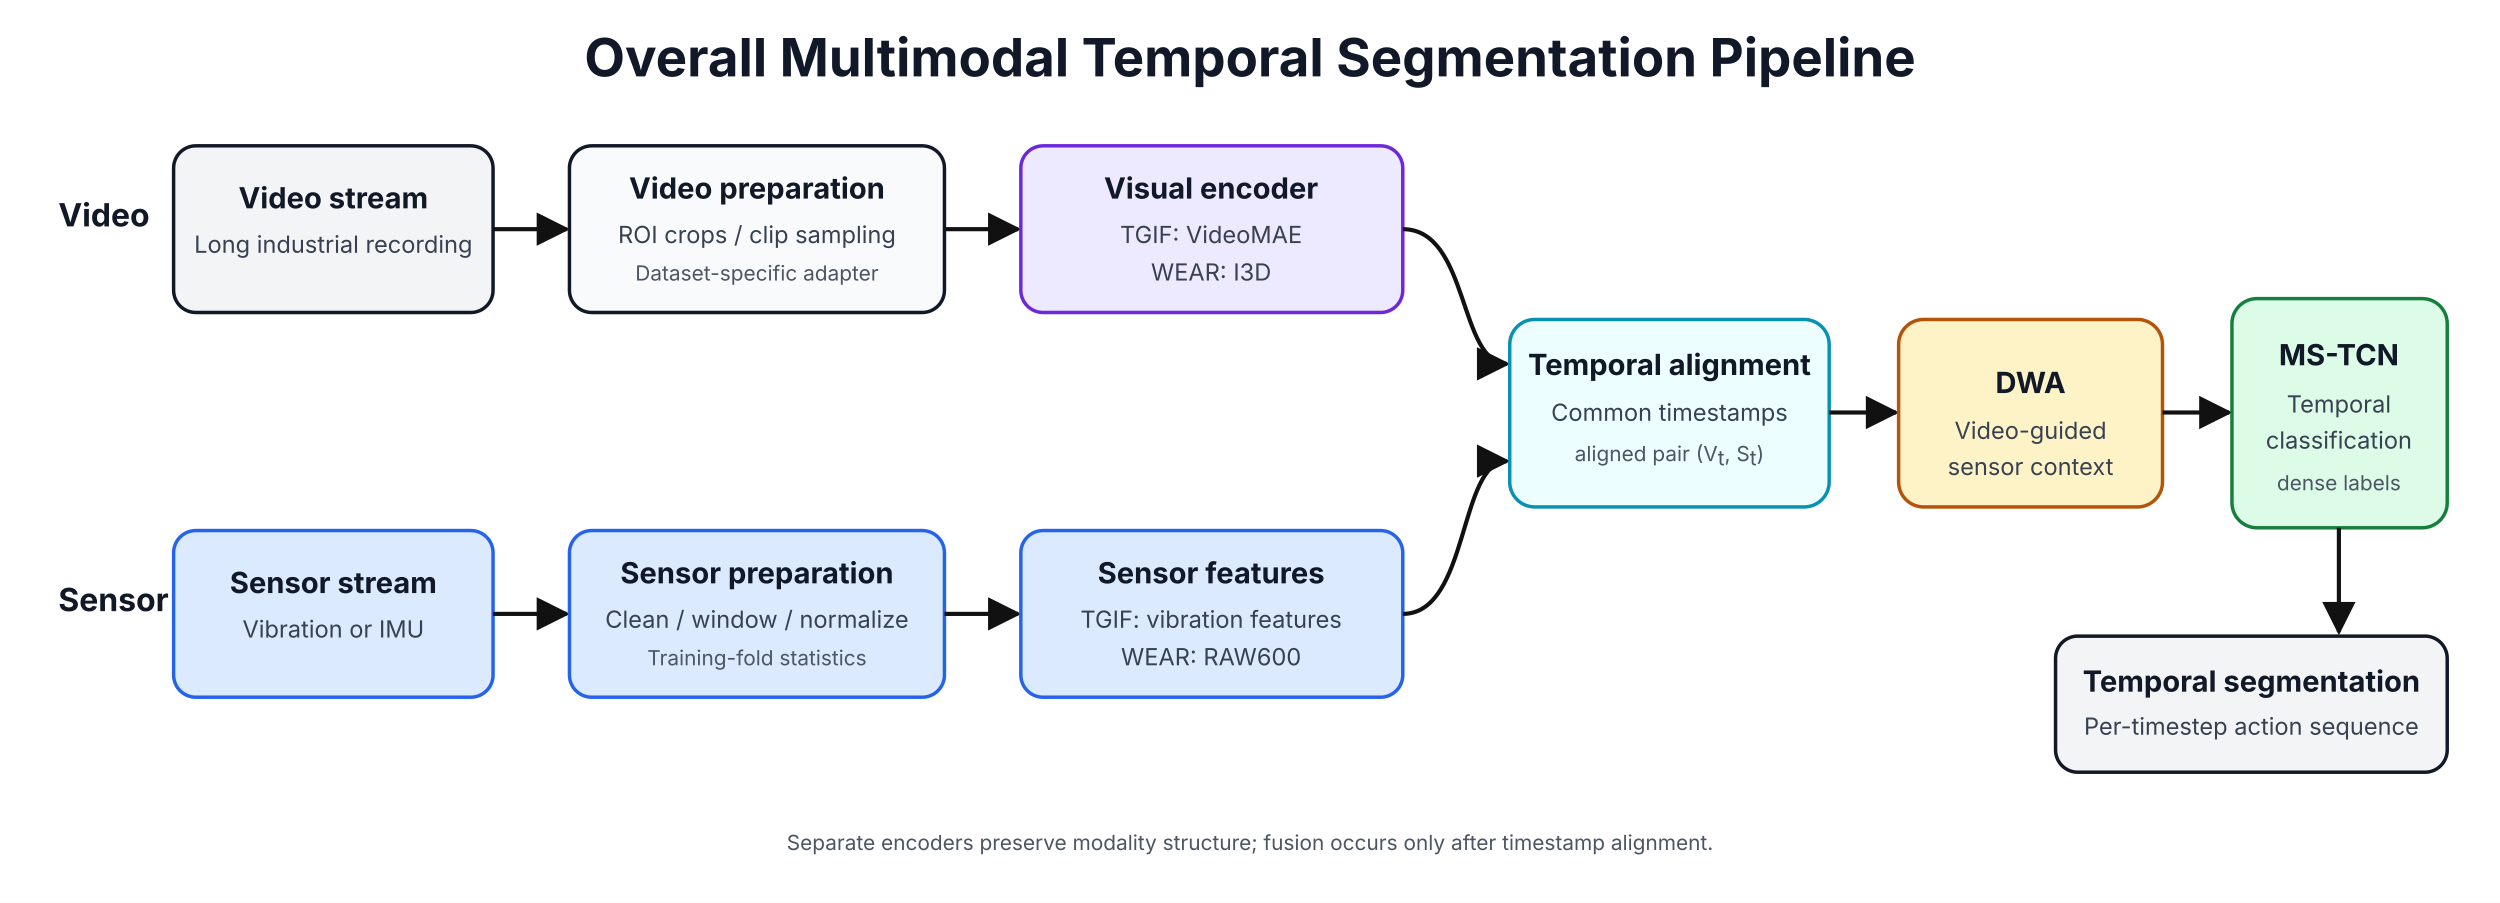
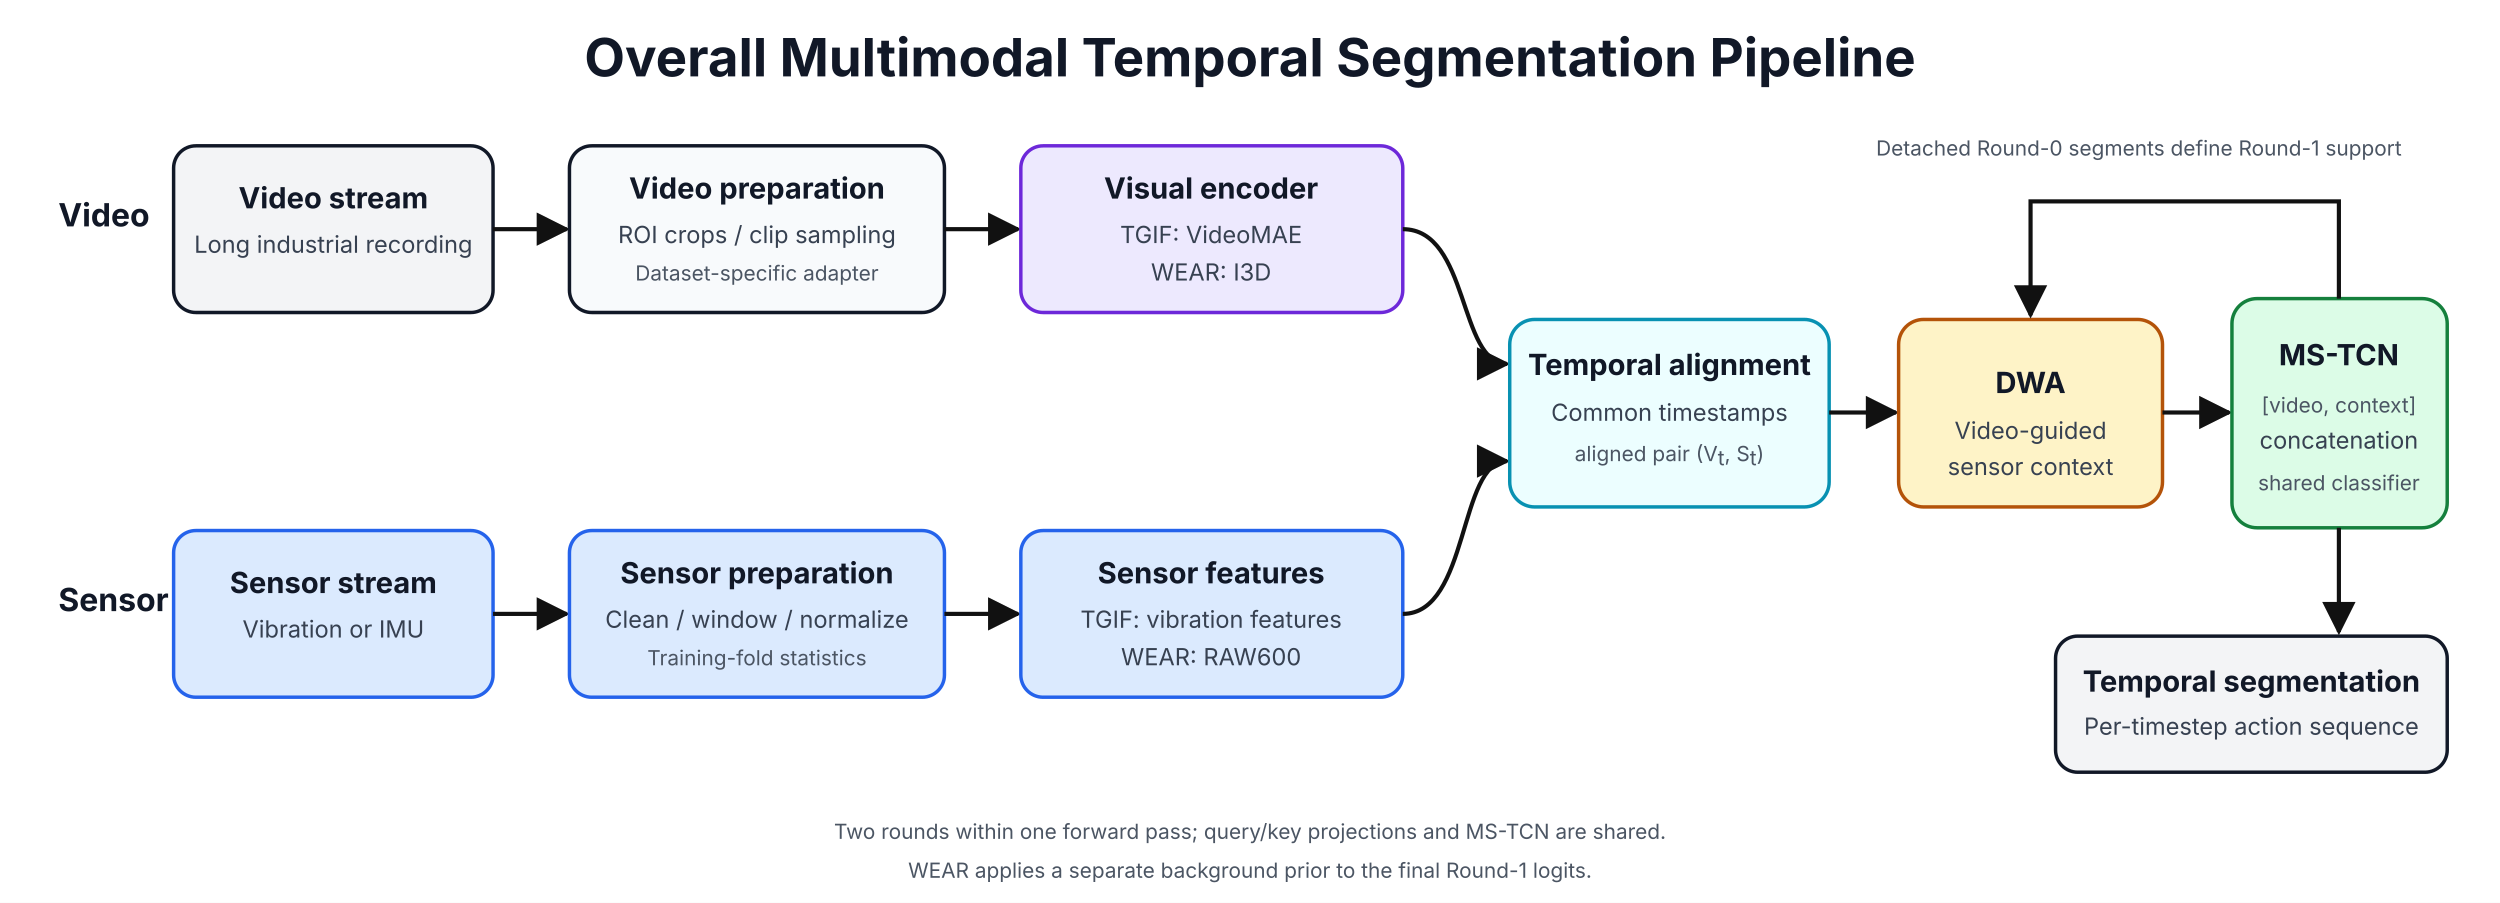
<svg xmlns="http://www.w3.org/2000/svg" width="1800" height="650" viewBox="0 0 1800 650" role="img" aria-labelledby="title desc">
  <defs>
    <marker id="arrow" viewBox="0 0 10 10" refX="9" refY="5" markerWidth="8" markerHeight="8" orient="auto">
      <path d="M 0 0 L 10 5 L 0 10 z" fill="#111111" />
    </marker>
    <style>
      .title { font: 700 38px -apple-system, BlinkMacSystemFont, "Segoe UI", sans-serif; fill: #111827; }
      .lane { font: 700 23px -apple-system, BlinkMacSystemFont, "Segoe UI", sans-serif; fill: #111827; }
      .head { font: 700 21px -apple-system, BlinkMacSystemFont, "Segoe UI", sans-serif; fill: #111827; }
      .body { font: 400 17px -apple-system, BlinkMacSystemFont, "Segoe UI", sans-serif; fill: #374151; }
      .small { font: 400 15px -apple-system, BlinkMacSystemFont, "Segoe UI", sans-serif; fill: #4b5563; }
      .arrow { stroke: #111111; stroke-width: 3; fill: none; marker-end: url(#arrow); }
    </style>
  </defs>
  <rect width="1800" height="650" fill="#ffffff" />
  <text x="900" y="55" text-anchor="middle" class="title">Overall Multimodal Temporal Segmentation Pipeline</text>
  <text x="42" y="163" class="lane">Video</text>
  <rect x="125" y="105" width="230" height="120" rx="16" fill="#f3f4f6" stroke="#111827" stroke-width="2.5" />
  <text x="240" y="150" text-anchor="middle" class="head">Video stream</text>
  <text x="240" y="182" text-anchor="middle" class="body">Long industrial recording</text>
  <path d="M 355 165 L 408 165" class="arrow" />
  <rect x="410" y="105" width="270" height="120" rx="16" fill="#f8fafc" stroke="#111827" stroke-width="2.5" />
  <text x="545" y="143" text-anchor="middle" class="head">Video preparation</text>
  <text x="545" y="175" text-anchor="middle" class="body">ROI crops / clip sampling</text>
  <text x="545" y="202" text-anchor="middle" class="small">Dataset-specific adapter</text>
  <path d="M 680 165 L 733 165" class="arrow" />
  <rect x="735" y="105" width="275" height="120" rx="16" fill="#ede9fe" stroke="#6d28d9" stroke-width="2.5" />
  <text x="872" y="143" text-anchor="middle" class="head">Visual encoder</text>
  <text x="872" y="175" text-anchor="middle" class="body">TGIF: VideoMAE</text>
  <text x="872" y="202" text-anchor="middle" class="body">WEAR: I3D</text>
  <text x="42" y="440" class="lane">Sensor</text>
  <rect x="125" y="382" width="230" height="120" rx="16" fill="#dbeafe" stroke="#2563eb" stroke-width="2.5" />
  <text x="240" y="427" text-anchor="middle" class="head">Sensor stream</text>
  <text x="240" y="459" text-anchor="middle" class="body">Vibration or IMU</text>
  <path d="M 355 442 L 408 442" class="arrow" />
  <rect x="410" y="382" width="270" height="120" rx="16" fill="#dbeafe" stroke="#2563eb" stroke-width="2.5" />
  <text x="545" y="420" text-anchor="middle" class="head">Sensor preparation</text>
  <text x="545" y="452" text-anchor="middle" class="body">Clean / window / normalize</text>
  <text x="545" y="479" text-anchor="middle" class="small">Training-fold statistics</text>
  <path d="M 680 442 L 733 442" class="arrow" />
  <rect x="735" y="382" width="275" height="120" rx="16" fill="#dbeafe" stroke="#2563eb" stroke-width="2.5" />
  <text x="872" y="420" text-anchor="middle" class="head">Sensor features</text>
  <text x="872" y="452" text-anchor="middle" class="body">TGIF: vibration features</text>
  <text x="872" y="479" text-anchor="middle" class="body">WEAR: RAW600</text>
  <path d="M 1010 165 C 1058 165 1050 262 1085 262" class="arrow" />
  <path d="M 1010 442 C 1058 442 1050 332 1085 332" class="arrow" />
  <rect x="1087" y="230" width="230" height="135" rx="18" fill="#ecfeff" stroke="#0891b2" stroke-width="2.5" />
  <text x="1202" y="270" text-anchor="middle" class="head">Temporal alignment</text>
  <text x="1202" y="303" text-anchor="middle" class="body">Common timestamps</text>
  <text x="1202" y="332" text-anchor="middle" class="small">aligned pair (V<tspan baseline-shift="sub">t</tspan>, S<tspan baseline-shift="sub">t</tspan>)</text>
  <path d="M 1317 297 L 1365 297" class="arrow" />
  <rect x="1367" y="230" width="190" height="135" rx="18" fill="#fef3c7" stroke="#b45309" stroke-width="2.5" />
  <text x="1462" y="283" text-anchor="middle" class="head">DWA</text>
  <text x="1462" y="316" text-anchor="middle" class="body">Video-guided</text>
  <text x="1462" y="342" text-anchor="middle" class="body">sensor context</text>
  <path d="M 1557 297 L 1605 297" class="arrow" />
  <rect x="1607" y="215" width="155" height="165" rx="18" fill="#dcfce7" stroke="#15803d" stroke-width="2.5" />
  <text x="1684" y="263" text-anchor="middle" class="head">MS-TCN</text>
-   <text x="1684" y="297" text-anchor="middle" class="body">Temporal</text>
-   <text x="1684" y="323" text-anchor="middle" class="body">classification</text>
-   <text x="1684" y="353" text-anchor="middle" class="small">dense labels</text>
+   <text x="1684" y="297" text-anchor="middle" class="small">[video, context]</text>
+   <text x="1684" y="323" text-anchor="middle" class="body">concatenation</text>
+   <text x="1684" y="353" text-anchor="middle" class="small">shared classifier</text>
+   <path d="M 1684 215 V 145 H 1462 V 227" class="arrow" />
+   <text x="1540" y="112" text-anchor="middle" class="small">Detached Round-0 segments define Round-1 support</text>
  <path d="M 1684 380 L 1684 455" class="arrow" />
  <rect x="1480" y="458" width="282" height="98" rx="16" fill="#f3f4f6" stroke="#111827" stroke-width="2.5" />
  <text x="1621" y="498" text-anchor="middle" class="head">Temporal segmentation</text>
  <text x="1621" y="529" text-anchor="middle" class="body">Per-timestep action sequence</text>
-   <text x="900" y="612" text-anchor="middle" class="small">Separate encoders preserve modality structure; fusion occurs only after timestamp alignment.</text>
+   <text x="900" y="604" text-anchor="middle" class="small">Two rounds within one forward pass; query/key projections and MS-TCN are shared.</text>
+   <text x="900" y="632" text-anchor="middle" class="small">WEAR applies a separate background prior to the final Round-1 logits.</text>
</svg>
